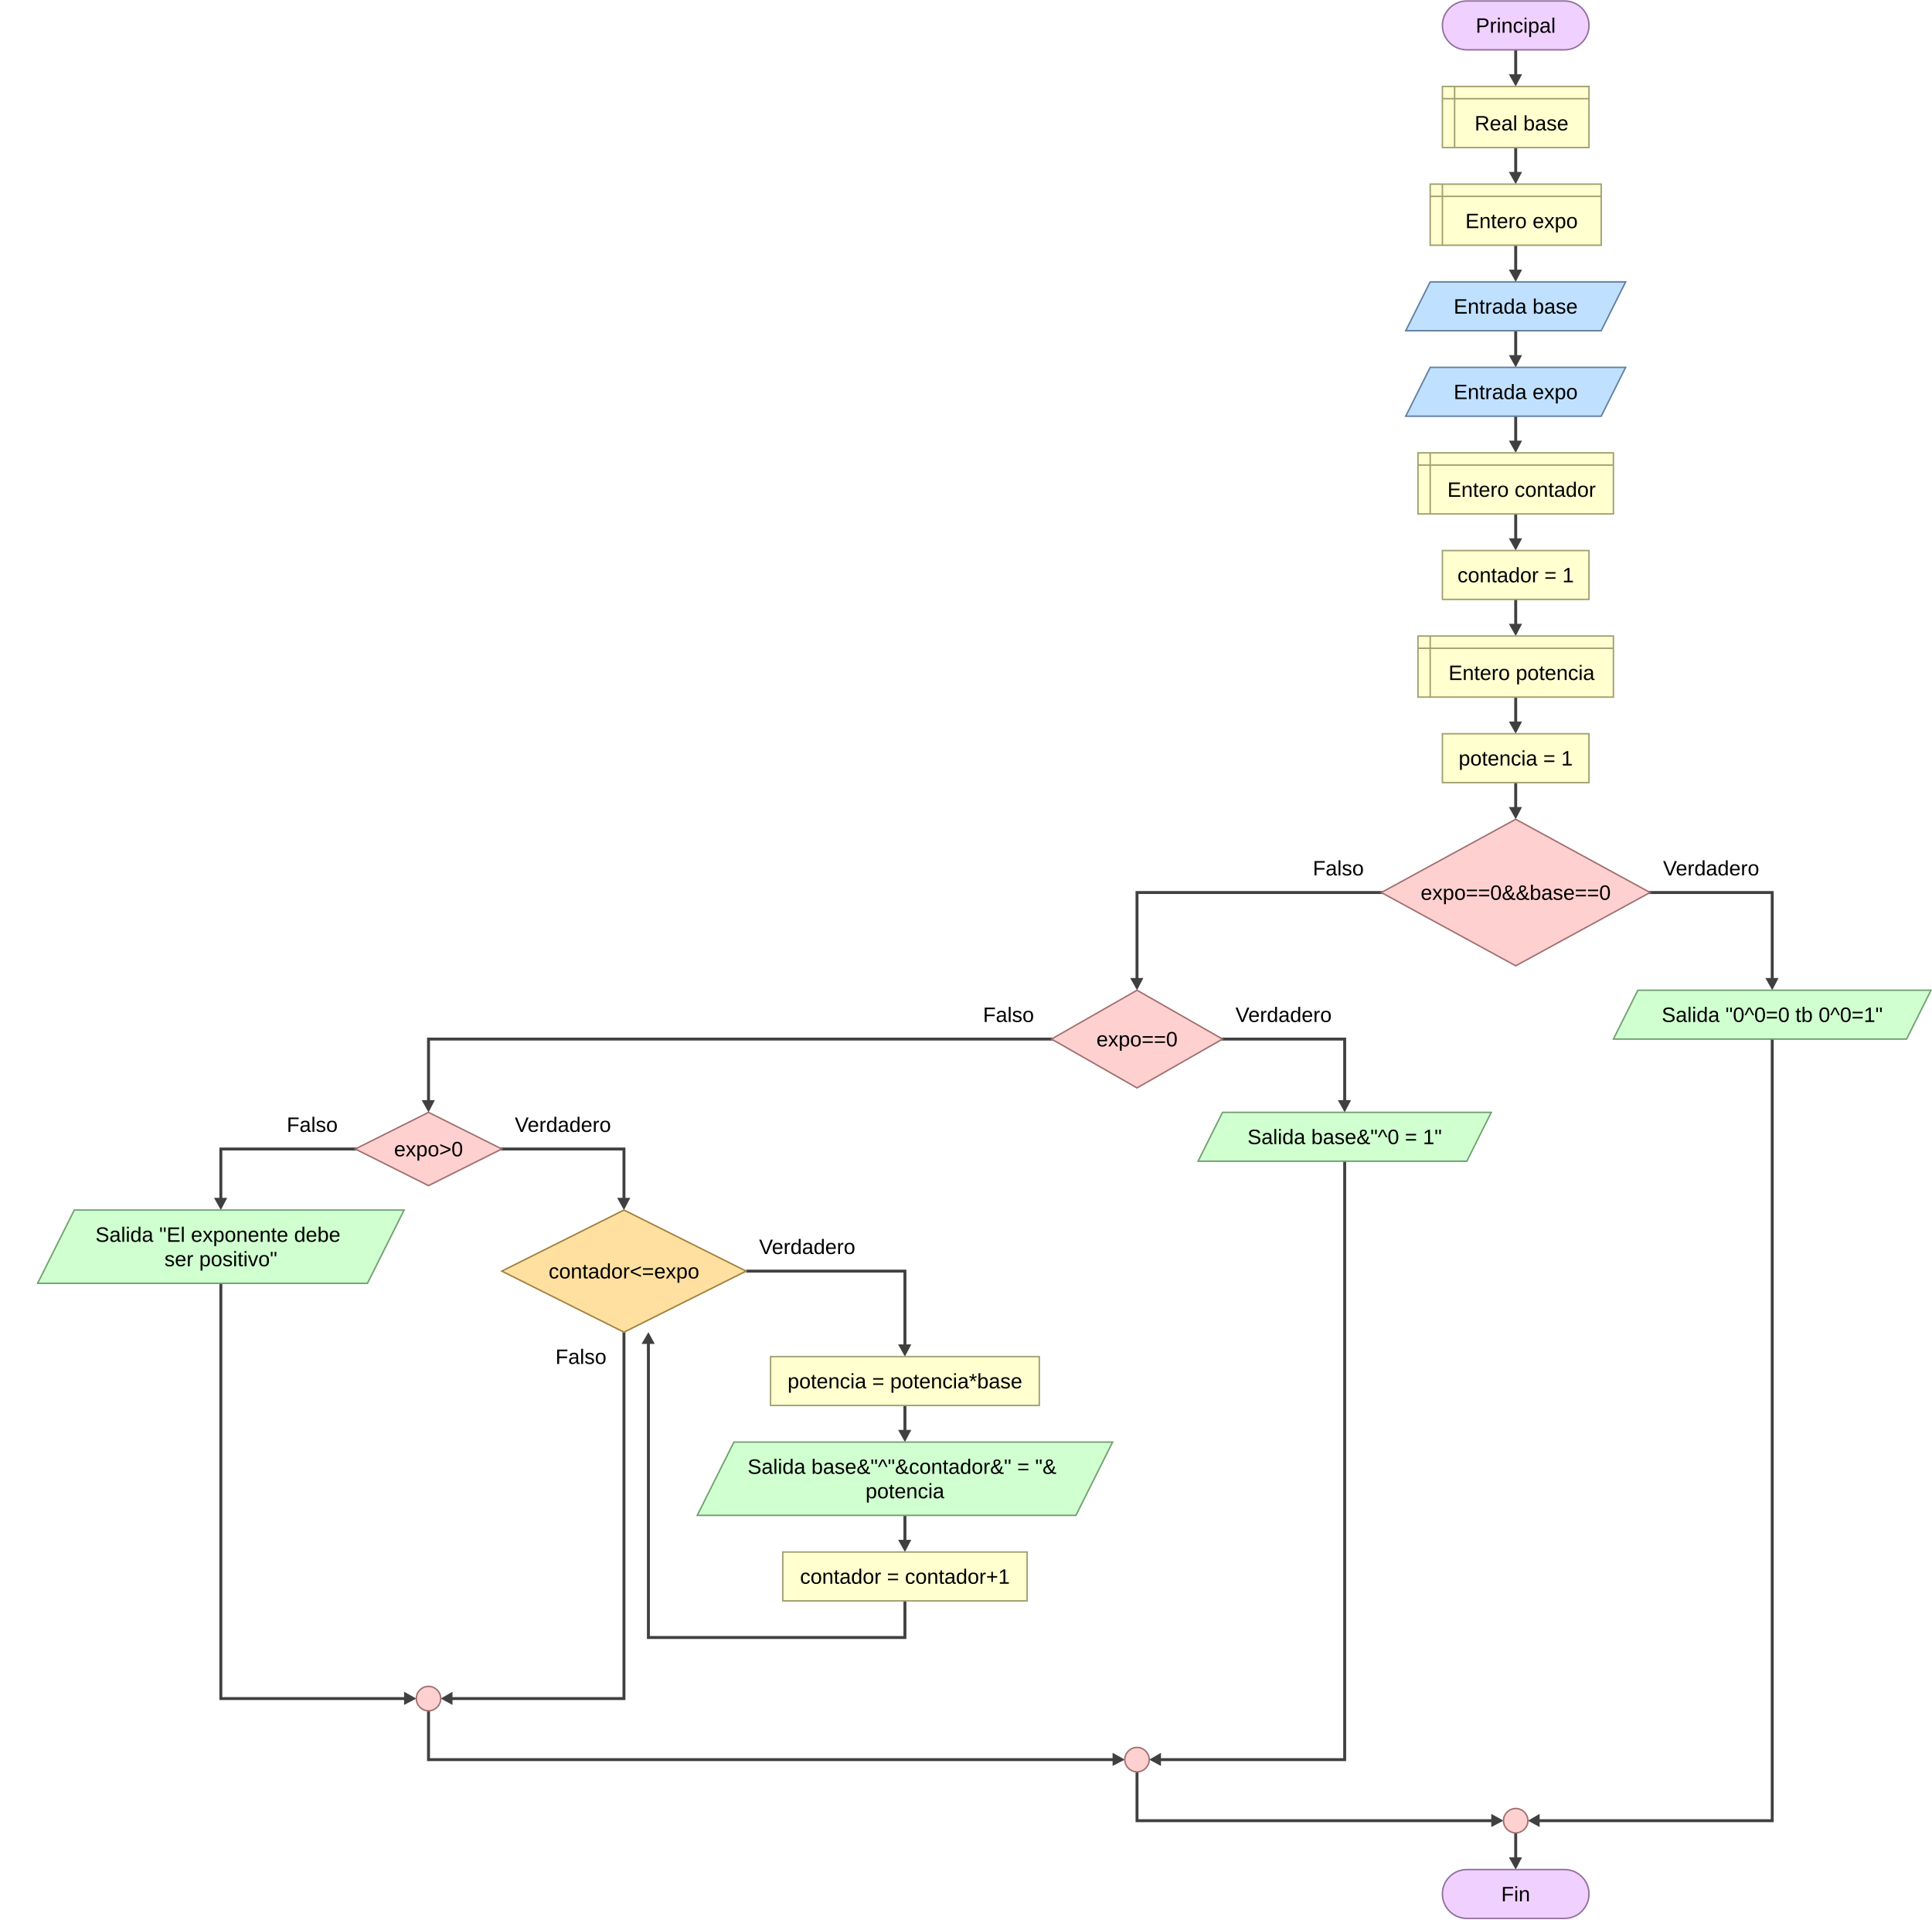
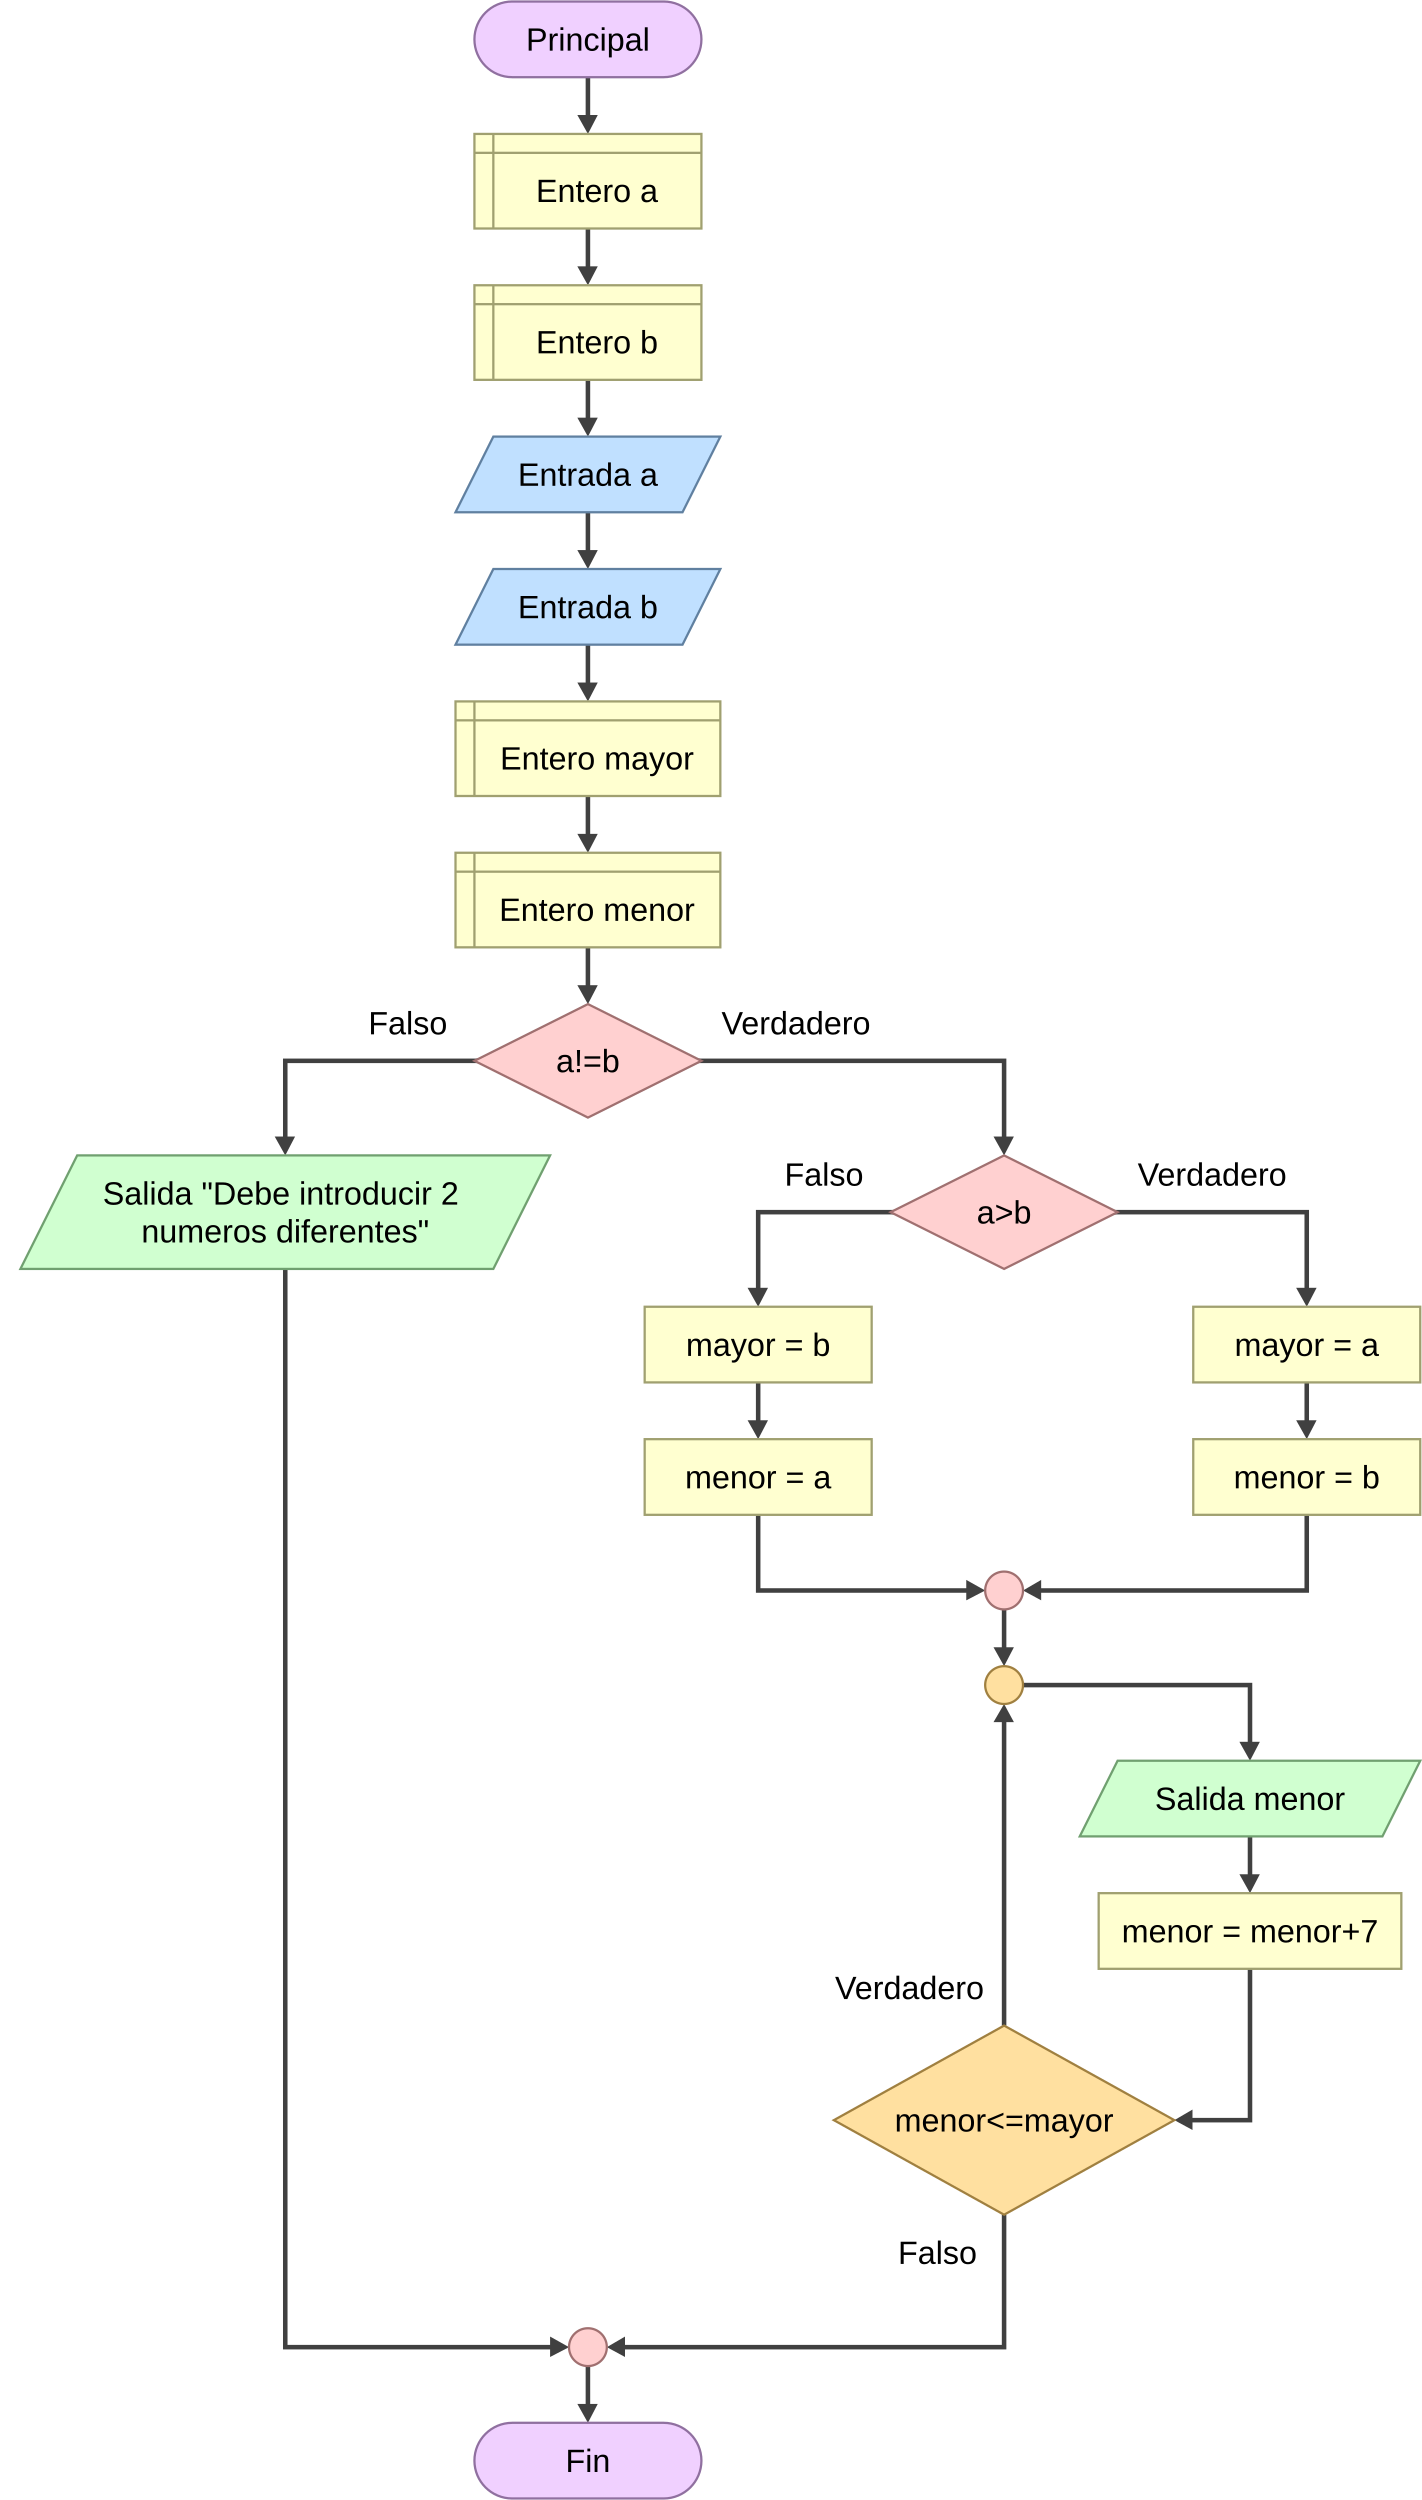
- <svg xmlns="http://www.w3.org/2000/svg" version="1.1" width="3954" height="3929">
+ <svg xmlns="http://www.w3.org/2000/svg" version="1.1" width="1879" height="3304">
  <g>
-     <polyline fill="none" stroke="#404040" stroke-width="6" stroke-dasharray="none" points="3102,102 3102,163" />
-     <polygon fill="#404040" stroke="none" points="3102,177 3115,152 3088,152" />
-     <polyline fill="none" stroke="#404040" stroke-width="6" stroke-dasharray="none" points="3102,3752 3102,3813" />
-     <polygon fill="#404040" stroke="none" points="3102,3827 3115,3802 3088,3802" />
+     <polyline fill="none" stroke="#404040" stroke-width="6" stroke-dasharray="none" points="777,102 777,163" />
+     <polygon fill="#404040" stroke="none" points="777,177 790,152 763,152" />
+     <polyline fill="none" stroke="#404040" stroke-width="6" stroke-dasharray="none" points="777,3127 777,3188" />
+     <polygon fill="#404040" stroke="none" points="777,3202 790,3177 763,3177" />
    <g>
-       <path fill="#F0D0FF" stroke="#9070A0" stroke-width="3" stroke-dasharray="none" d="M 3002,2 A 50 50, 0, 0 0, 3002 102 L 3202,102 A 50 50, 0, 0 0, 3202 2 Z" />
-       <text x="3102" y="17" fill="#000000" font-family="Arial" font-size="32pt" text-anchor="middle" direction="ltr">
-         <tspan x="3102" dy="50" unicode-bidi="embed">Principal</tspan>
+       <path fill="#F0D0FF" stroke="#9070A0" stroke-width="3" stroke-dasharray="none" d="M 677,2 A 50 50, 0, 0 0, 677 102 L 877,102 A 50 50, 0, 0 0, 877 2 Z" />
+       <text x="777" y="17" fill="#000000" font-family="Arial" font-size="32pt" text-anchor="middle" direction="ltr">
+         <tspan x="777" dy="50" unicode-bidi="embed">Principal</tspan>
      </text>
    </g>
    <g>
-       <path fill="#F0D0FF" stroke="#9070A0" stroke-width="3" stroke-dasharray="none" d="M 3002,3827 A 50 50, 0, 0 0, 3002 3927 L 3202,3927 A 50 50, 0, 0 0, 3202 3827 Z" />
-       <text x="3102" y="3842" fill="#000000" font-family="Arial" font-size="32pt" text-anchor="middle" direction="ltr">
-         <tspan x="3102" dy="50" unicode-bidi="embed">Fin</tspan>
+       <path fill="#F0D0FF" stroke="#9070A0" stroke-width="3" stroke-dasharray="none" d="M 677,3202 A 50 50, 0, 0 0, 677 3302 L 877,3302 A 50 50, 0, 0 0, 877 3202 Z" />
+       <text x="777" y="3217" fill="#000000" font-family="Arial" font-size="32pt" text-anchor="middle" direction="ltr">
+         <tspan x="777" dy="50" unicode-bidi="embed">Fin</tspan>
      </text>
    </g>
    <g>
-       <polyline fill="none" stroke="#404040" stroke-width="6" stroke-dasharray="none" points="3102,302 3102,363" />
-       <polygon fill="#404040" stroke="none" points="3102,377 3115,352 3088,352" />
-       <polyline fill="none" stroke="#404040" stroke-width="6" stroke-dasharray="none" points="3102,502 3102,563" />
-       <polygon fill="#404040" stroke="none" points="3102,577 3115,552 3088,552" />
-       <polyline fill="none" stroke="#404040" stroke-width="6" stroke-dasharray="none" points="3102,677 3102,738" />
-       <polygon fill="#404040" stroke="none" points="3102,752 3115,727 3088,727" />
-       <polyline fill="none" stroke="#404040" stroke-width="6" stroke-dasharray="none" points="3102,852 3102,913" />
-       <polygon fill="#404040" stroke="none" points="3102,927 3115,902 3088,902" />
-       <polyline fill="none" stroke="#404040" stroke-width="6" stroke-dasharray="none" points="3102,1052 3102,1113" />
-       <polygon fill="#404040" stroke="none" points="3102,1127 3115,1102 3088,1102" />
-       <polyline fill="none" stroke="#404040" stroke-width="6" stroke-dasharray="none" points="3102,1227 3102,1288" />
-       <polygon fill="#404040" stroke="none" points="3102,1302 3115,1277 3088,1277" />
-       <polyline fill="none" stroke="#404040" stroke-width="6" stroke-dasharray="none" points="3102,1427 3102,1488" />
-       <polygon fill="#404040" stroke="none" points="3102,1502 3115,1477 3088,1477" />
-       <polyline fill="none" stroke="#404040" stroke-width="6" stroke-dasharray="none" points="3102,1602 3102,1663" />
-       <polygon fill="#404040" stroke="none" points="3102,1677 3115,1652 3088,1652" />
-       <g>
-         <path fill="#FFFFD0" stroke="#A0A070" stroke-width="3" stroke-dasharray="none" d="M 2952,177 L 2952,302 L 3252,302 L 3252,177 Z" />
-         <polyline fill="none" stroke="#A0A070" stroke-width="3" stroke-dasharray="none" points="2952,202 3252,202" />
-         <polyline fill="none" stroke="#A0A070" stroke-width="3" stroke-dasharray="none" points="2977,177 2977,302" />
-         <text x="3114" y="217" fill="#000000" font-family="Arial" font-size="32pt" text-anchor="middle" direction="ltr">
-           <tspan x="3114" dy="50" unicode-bidi="embed">Real base</tspan>
-         </text>
-       </g>
-       <g>
-         <path fill="#FFFFD0" stroke="#A0A070" stroke-width="3" stroke-dasharray="none" d="M 2927,377 L 2927,502 L 3277,502 L 3277,377 Z" />
-         <polyline fill="none" stroke="#A0A070" stroke-width="3" stroke-dasharray="none" points="2927,402 3277,402" />
-         <polyline fill="none" stroke="#A0A070" stroke-width="3" stroke-dasharray="none" points="2952,377 2952,502" />
-         <text x="3114" y="417" fill="#000000" font-family="Arial" font-size="32pt" text-anchor="middle" direction="ltr">
-           <tspan x="3114" dy="50" unicode-bidi="embed">Entero expo</tspan>
-         </text>
-       </g>
-       <g>
-         <path fill="#C0E0FF" stroke="#6080A0" stroke-width="3" stroke-dasharray="none" d="M 2927,577 L 2877,677 L 3277,677 L 3327,577 Z" />
-         <text x="3102" y="592" fill="#000000" font-family="Arial" font-size="32pt" text-anchor="middle" direction="ltr">
-           <tspan x="3102" dy="50" unicode-bidi="embed">Entrada base</tspan>
-         </text>
-       </g>
-       <g>
-         <path fill="#C0E0FF" stroke="#6080A0" stroke-width="3" stroke-dasharray="none" d="M 2927,752 L 2877,852 L 3277,852 L 3327,752 Z" />
-         <text x="3102" y="767" fill="#000000" font-family="Arial" font-size="32pt" text-anchor="middle" direction="ltr">
-           <tspan x="3102" dy="50" unicode-bidi="embed">Entrada expo</tspan>
-         </text>
-       </g>
-       <g>
-         <path fill="#FFFFD0" stroke="#A0A070" stroke-width="3" stroke-dasharray="none" d="M 2902,927 L 2902,1052 L 3302,1052 L 3302,927 Z" />
-         <polyline fill="none" stroke="#A0A070" stroke-width="3" stroke-dasharray="none" points="2902,952 3302,952" />
-         <polyline fill="none" stroke="#A0A070" stroke-width="3" stroke-dasharray="none" points="2927,927 2927,1052" />
-         <text x="3114" y="967" fill="#000000" font-family="Arial" font-size="32pt" text-anchor="middle" direction="ltr">
-           <tspan x="3114" dy="50" unicode-bidi="embed">Entero contador</tspan>
-         </text>
-       </g>
-       <g>
-         <path fill="#FFFFD0" stroke="#A0A070" stroke-width="3" stroke-dasharray="none" d="M 2952,1127 L 2952,1227 L 3252,1227 L 3252,1127 Z" />
-         <text x="3102" y="1142" fill="#000000" font-family="Arial" font-size="32pt" text-anchor="middle" direction="ltr">
-           <tspan x="3102" dy="50" unicode-bidi="embed">contador = 1</tspan>
-         </text>
-       </g>
-       <g>
-         <path fill="#FFFFD0" stroke="#A0A070" stroke-width="3" stroke-dasharray="none" d="M 2902,1302 L 2902,1427 L 3302,1427 L 3302,1302 Z" />
-         <polyline fill="none" stroke="#A0A070" stroke-width="3" stroke-dasharray="none" points="2902,1327 3302,1327" />
-         <polyline fill="none" stroke="#A0A070" stroke-width="3" stroke-dasharray="none" points="2927,1302 2927,1427" />
-         <text x="3114" y="1342" fill="#000000" font-family="Arial" font-size="32pt" text-anchor="middle" direction="ltr">
-           <tspan x="3114" dy="50" unicode-bidi="embed">Entero potencia</tspan>
-         </text>
-       </g>
-       <g>
-         <path fill="#FFFFD0" stroke="#A0A070" stroke-width="3" stroke-dasharray="none" d="M 2952,1502 L 2952,1602 L 3252,1602 L 3252,1502 Z" />
-         <text x="3102" y="1517" fill="#000000" font-family="Arial" font-size="32pt" text-anchor="middle" direction="ltr">
-           <tspan x="3102" dy="50" unicode-bidi="embed">potencia = 1</tspan>
-         </text>
-       </g>
-       <g>
-         <polyline fill="none" stroke="#404040" stroke-width="6" stroke-dasharray="none" points="3352,1827 3627,1827 3627,2013" />
-         <polygon fill="#404040" stroke="none" points="3627,2027 3640,2002 3613,2002" />
-         <polyline fill="none" stroke="#404040" stroke-width="6" stroke-dasharray="none" points="3627,2127 3627,3727 3140,3727" />
-         <polygon fill="#404040" stroke="none" points="3127,3727 3151,3740 3151,3713" />
-         <polyline fill="none" stroke="#404040" stroke-width="6" stroke-dasharray="none" points="2852,1827 2327,1827 2327,2013" />
-         <polygon fill="#404040" stroke="none" points="2327,2027 2340,2002 2313,2002" />
-         <polyline fill="none" stroke="#404040" stroke-width="6" stroke-dasharray="none" points="2327,3627 2327,3727 3063,3727" />
-         <polygon fill="#404040" stroke="none" points="3077,3727 3052,3713 3052,3740" />
+       <polyline fill="none" stroke="#404040" stroke-width="6" stroke-dasharray="none" points="777,302 777,363" />
+       <polygon fill="#404040" stroke="none" points="777,377 790,352 763,352" />
+       <polyline fill="none" stroke="#404040" stroke-width="6" stroke-dasharray="none" points="777,502 777,563" />
+       <polygon fill="#404040" stroke="none" points="777,577 790,552 763,552" />
+       <polyline fill="none" stroke="#404040" stroke-width="6" stroke-dasharray="none" points="777,677 777,738" />
+       <polygon fill="#404040" stroke="none" points="777,752 790,727 763,727" />
+       <polyline fill="none" stroke="#404040" stroke-width="6" stroke-dasharray="none" points="777,852 777,913" />
+       <polygon fill="#404040" stroke="none" points="777,927 790,902 763,902" />
+       <polyline fill="none" stroke="#404040" stroke-width="6" stroke-dasharray="none" points="777,1052 777,1113" />
+       <polygon fill="#404040" stroke="none" points="777,1127 790,1102 763,1102" />
+       <polyline fill="none" stroke="#404040" stroke-width="6" stroke-dasharray="none" points="777,1252 777,1313" />
+       <polygon fill="#404040" stroke="none" points="777,1327 790,1302 763,1302" />
+       <g>
+         <path fill="#FFFFD0" stroke="#A0A070" stroke-width="3" stroke-dasharray="none" d="M 627,177 L 627,302 L 927,302 L 927,177 Z" />
+         <polyline fill="none" stroke="#A0A070" stroke-width="3" stroke-dasharray="none" points="627,202 927,202" />
+         <polyline fill="none" stroke="#A0A070" stroke-width="3" stroke-dasharray="none" points="652,177 652,302" />
+         <text x="789" y="217" fill="#000000" font-family="Arial" font-size="32pt" text-anchor="middle" direction="ltr">
+           <tspan x="789" dy="50" unicode-bidi="embed">Entero a</tspan>
+         </text>
+       </g>
+       <g>
+         <path fill="#FFFFD0" stroke="#A0A070" stroke-width="3" stroke-dasharray="none" d="M 627,377 L 627,502 L 927,502 L 927,377 Z" />
+         <polyline fill="none" stroke="#A0A070" stroke-width="3" stroke-dasharray="none" points="627,402 927,402" />
+         <polyline fill="none" stroke="#A0A070" stroke-width="3" stroke-dasharray="none" points="652,377 652,502" />
+         <text x="789" y="417" fill="#000000" font-family="Arial" font-size="32pt" text-anchor="middle" direction="ltr">
+           <tspan x="789" dy="50" unicode-bidi="embed">Entero b</tspan>
+         </text>
+       </g>
+       <g>
+         <path fill="#C0E0FF" stroke="#6080A0" stroke-width="3" stroke-dasharray="none" d="M 652,577 L 602,677 L 902,677 L 952,577 Z" />
+         <text x="777" y="592" fill="#000000" font-family="Arial" font-size="32pt" text-anchor="middle" direction="ltr">
+           <tspan x="777" dy="50" unicode-bidi="embed">Entrada a</tspan>
+         </text>
+       </g>
+       <g>
+         <path fill="#C0E0FF" stroke="#6080A0" stroke-width="3" stroke-dasharray="none" d="M 652,752 L 602,852 L 902,852 L 952,752 Z" />
+         <text x="777" y="767" fill="#000000" font-family="Arial" font-size="32pt" text-anchor="middle" direction="ltr">
+           <tspan x="777" dy="50" unicode-bidi="embed">Entrada b</tspan>
+         </text>
+       </g>
+       <g>
+         <path fill="#FFFFD0" stroke="#A0A070" stroke-width="3" stroke-dasharray="none" d="M 602,927 L 602,1052 L 952,1052 L 952,927 Z" />
+         <polyline fill="none" stroke="#A0A070" stroke-width="3" stroke-dasharray="none" points="602,952 952,952" />
+         <polyline fill="none" stroke="#A0A070" stroke-width="3" stroke-dasharray="none" points="627,927 627,1052" />
+         <text x="789" y="967" fill="#000000" font-family="Arial" font-size="32pt" text-anchor="middle" direction="ltr">
+           <tspan x="789" dy="50" unicode-bidi="embed">Entero mayor</tspan>
+         </text>
+       </g>
+       <g>
+         <path fill="#FFFFD0" stroke="#A0A070" stroke-width="3" stroke-dasharray="none" d="M 602,1127 L 602,1252 L 952,1252 L 952,1127 Z" />
+         <polyline fill="none" stroke="#A0A070" stroke-width="3" stroke-dasharray="none" points="602,1152 952,1152" />
+         <polyline fill="none" stroke="#A0A070" stroke-width="3" stroke-dasharray="none" points="627,1127 627,1252" />
+         <text x="789" y="1167" fill="#000000" font-family="Arial" font-size="32pt" text-anchor="middle" direction="ltr">
+           <tspan x="789" dy="50" unicode-bidi="embed">Entero menor</tspan>
+         </text>
+       </g>
+       <g>
+         <polyline fill="none" stroke="#404040" stroke-width="6" stroke-dasharray="none" points="902,1402 1327,1402 1327,1513" />
+         <polygon fill="#404040" stroke="none" points="1327,1527 1340,1502 1313,1502" />
+         <polyline fill="none" stroke="#404040" stroke-width="6" stroke-dasharray="none" points="1327,2927 1327,3102 815,3102" />
+         <polygon fill="#404040" stroke="none" points="802,3102 826,3115 826,3088" />
+         <polyline fill="none" stroke="#404040" stroke-width="6" stroke-dasharray="none" points="652,1402 377,1402 377,1513" />
+         <polygon fill="#404040" stroke="none" points="377,1527 390,1502 363,1502" />
+         <polyline fill="none" stroke="#404040" stroke-width="6" stroke-dasharray="none" points="377,1677 377,3102 738,3102" />
+         <polygon fill="#404040" stroke="none" points="752,3102 727,3088 727,3115" />
        <g>
-           <path fill="#FFD0D0" stroke="#A07070" stroke-width="3" stroke-dasharray="none" d="M 3102,1677 L 2827,1827 L 3102,1977 L 3377,1827 Z" />
-           <text x="3102" y="1792" fill="#000000" font-family="Arial" font-size="32pt" text-anchor="middle" direction="ltr">
-             <tspan x="3102" dy="50" unicode-bidi="embed">expo==0&amp;&amp;base==0</tspan>
+           <path fill="#FFD0D0" stroke="#A07070" stroke-width="3" stroke-dasharray="none" d="M 777,1327 L 627,1402 L 777,1477 L 927,1402 Z" />
+           <text x="777" y="1367" fill="#000000" font-family="Arial" font-size="32pt" text-anchor="middle" direction="ltr">
+             <tspan x="777" dy="50" unicode-bidi="embed">a!=b</tspan>
          </text>
        </g>
        <g>
-           <path fill="#D0FFD0" stroke="#70A070" stroke-width="3" stroke-dasharray="none" d="M 3352,2027 L 3302,2127 L 3902,2127 L 3952,2027 Z" />
-           <text x="3627" y="2042" fill="#000000" font-family="Arial" font-size="32pt" text-anchor="middle" direction="ltr">
-             <tspan x="3627" dy="50" unicode-bidi="embed">Salida "0^0=0  tb 0^0=1"</tspan>
+           <polyline fill="none" stroke="#404040" stroke-width="6" stroke-dasharray="none" points="1327,2127 1327,2188" />
+           <polygon fill="#404040" stroke="none" points="1327,2202 1340,2177 1313,2177" />
+           <g>
+             <polyline fill="none" stroke="#404040" stroke-width="6" stroke-dasharray="none" points="1452,1602 1727,1602 1727,1713" />
+             <polygon fill="#404040" stroke="none" points="1727,1727 1740,1702 1713,1702" />
+             <polyline fill="none" stroke="#404040" stroke-width="6" stroke-dasharray="none" points="1727,2002 1727,2102 1365,2102" />
+             <polygon fill="#404040" stroke="none" points="1352,2102 1376,2115 1376,2088" />
+             <polyline fill="none" stroke="#404040" stroke-width="6" stroke-dasharray="none" points="1202,1602 1002,1602 1002,1713" />
+             <polygon fill="#404040" stroke="none" points="1002,1727 1015,1702 988,1702" />
+             <polyline fill="none" stroke="#404040" stroke-width="6" stroke-dasharray="none" points="1002,2002 1002,2102 1288,2102" />
+             <polygon fill="#404040" stroke="none" points="1302,2102 1277,2088 1277,2115" />
+             <g>
+               <path fill="#FFD0D0" stroke="#A07070" stroke-width="3" stroke-dasharray="none" d="M 1327,1527 L 1177,1602 L 1327,1677 L 1477,1602 Z" />
+               <text x="1327" y="1567" fill="#000000" font-family="Arial" font-size="32pt" text-anchor="middle" direction="ltr">
+                 <tspan x="1327" dy="50" unicode-bidi="embed">a&gt;b</tspan>
+               </text>
+             </g>
+             <g>
+               <polyline fill="none" stroke="#404040" stroke-width="6" stroke-dasharray="none" points="1727,1827 1727,1888" />
+               <polygon fill="#404040" stroke="none" points="1727,1902 1740,1877 1713,1877" />
+               <g>
+                 <path fill="#FFFFD0" stroke="#A0A070" stroke-width="3" stroke-dasharray="none" d="M 1577,1727 L 1577,1827 L 1877,1827 L 1877,1727 Z" />
+                 <text x="1727" y="1742" fill="#000000" font-family="Arial" font-size="32pt" text-anchor="middle" direction="ltr">
+                   <tspan x="1727" dy="50" unicode-bidi="embed">mayor = a</tspan>
+                 </text>
+               </g>
+               <g>
+                 <path fill="#FFFFD0" stroke="#A0A070" stroke-width="3" stroke-dasharray="none" d="M 1577,1902 L 1577,2002 L 1877,2002 L 1877,1902 Z" />
+                 <text x="1727" y="1917" fill="#000000" font-family="Arial" font-size="32pt" text-anchor="middle" direction="ltr">
+                   <tspan x="1727" dy="50" unicode-bidi="embed">menor = b</tspan>
+                 </text>
+               </g>
+             </g>
+             <g>
+               <polyline fill="none" stroke="#404040" stroke-width="6" stroke-dasharray="none" points="1002,1827 1002,1888" />
+               <polygon fill="#404040" stroke="none" points="1002,1902 1015,1877 988,1877" />
+               <g>
+                 <path fill="#FFFFD0" stroke="#A0A070" stroke-width="3" stroke-dasharray="none" d="M 852,1727 L 852,1827 L 1152,1827 L 1152,1727 Z" />
+                 <text x="1002" y="1742" fill="#000000" font-family="Arial" font-size="32pt" text-anchor="middle" direction="ltr">
+                   <tspan x="1002" dy="50" unicode-bidi="embed">mayor = b</tspan>
+                 </text>
+               </g>
+               <g>
+                 <path fill="#FFFFD0" stroke="#A0A070" stroke-width="3" stroke-dasharray="none" d="M 852,1902 L 852,2002 L 1152,2002 L 1152,1902 Z" />
+                 <text x="1002" y="1917" fill="#000000" font-family="Arial" font-size="32pt" text-anchor="middle" direction="ltr">
+                   <tspan x="1002" dy="50" unicode-bidi="embed">menor = a</tspan>
+                 </text>
+               </g>
+             </g>
+             <ellipse cx="1327" cy="2102" rx="25" ry="25" fill="#FFD0D0" stroke="#A07070" stroke-width="3" />
+             <text x="1602" y="1517" fill="#000000" font-family="Arial" font-size="32pt" text-anchor="middle" direction="ltr">
+               <tspan x="1602" dy="50" unicode-bidi="embed">Verdadero</tspan>
+             </text>
+             <text x="1089" y="1517" fill="#000000" font-family="Arial" font-size="32pt" text-anchor="middle" direction="ltr">
+               <tspan x="1089" dy="50" unicode-bidi="embed">Falso</tspan>
+             </text>
+           </g>
+           <g>
+             <polyline fill="none" stroke="#404040" stroke-width="6" stroke-dasharray="none" points="1352,2227 1652,2227 1652,2313" />
+             <polygon fill="#404040" stroke="none" points="1652,2327 1665,2302 1638,2302" />
+             <polyline fill="none" stroke="#404040" stroke-width="6" stroke-dasharray="none" points="1652,2602 1652,2802 1565,2802" />
+             <polygon fill="#404040" stroke="none" points="1552,2802 1576,2815 1576,2788" />
+             <polyline fill="none" stroke="#404040" stroke-width="6" stroke-dasharray="none" points="1327,2677 1327,2265" />
+             <polygon fill="#404040" stroke="none" points="1327,2252 1313,2276 1340,2276" />
+             <text x="1202" y="2592" fill="#000000" font-family="Arial" font-size="32pt" text-anchor="middle" direction="ltr">
+               <tspan x="1202" dy="50" unicode-bidi="embed">Verdadero</tspan>
+             </text>
+             <text x="1239" y="2942" fill="#000000" font-family="Arial" font-size="32pt" text-anchor="middle" direction="ltr">
+               <tspan x="1239" dy="50" unicode-bidi="embed">Falso</tspan>
+             </text>
+             <g>
+               <polyline fill="none" stroke="#404040" stroke-width="6" stroke-dasharray="none" points="1652,2427 1652,2488" />
+               <polygon fill="#404040" stroke="none" points="1652,2502 1665,2477 1638,2477" />
+               <g>
+                 <path fill="#D0FFD0" stroke="#70A070" stroke-width="3" stroke-dasharray="none" d="M 1477,2327 L 1427,2427 L 1827,2427 L 1877,2327 Z" />
+                 <text x="1652" y="2342" fill="#000000" font-family="Arial" font-size="32pt" text-anchor="middle" direction="ltr">
+                   <tspan x="1652" dy="50" unicode-bidi="embed">Salida menor</tspan>
+                 </text>
+               </g>
+               <g>
+                 <path fill="#FFFFD0" stroke="#A0A070" stroke-width="3" stroke-dasharray="none" d="M 1452,2502 L 1452,2602 L 1852,2602 L 1852,2502 Z" />
+                 <text x="1652" y="2517" fill="#000000" font-family="Arial" font-size="32pt" text-anchor="middle" direction="ltr">
+                   <tspan x="1652" dy="50" unicode-bidi="embed">menor = menor+7</tspan>
+                 </text>
+               </g>
+             </g>
+             <g>
+               <path fill="#FFE0A0" stroke="#A08040" stroke-width="3" stroke-dasharray="none" d="M 1327,2677 L 1102,2802 L 1327,2927 L 1552,2802 Z" />
+               <text x="1327" y="2767" fill="#000000" font-family="Arial" font-size="32pt" text-anchor="middle" direction="ltr">
+                 <tspan x="1327" dy="50" unicode-bidi="embed">menor&lt;=mayor</tspan>
+               </text>
+             </g>
+             <ellipse cx="1327" cy="2227" rx="25" ry="25" fill="#FFE0A0" stroke="#A08040" stroke-width="3" />
+           </g>
+         </g>
+         <g>
+           <path fill="#D0FFD0" stroke="#70A070" stroke-width="3" stroke-dasharray="none" d="M 102,1527 L 27,1677 L 652,1677 L 727,1527 Z" />
+           <text x="377" y="1542" fill="#000000" font-family="Arial" font-size="32pt" text-anchor="middle" direction="ltr">
+             <tspan x="377" dy="50" unicode-bidi="embed">Salida "Debe introducir 2</tspan>
+             <tspan x="377" dy="50" unicode-bidi="embed"> numeros diferentes"</tspan>
          </text>
        </g>
-         <g>
-           <polyline fill="none" stroke="#404040" stroke-width="6" stroke-dasharray="none" points="2477,2127 2752,2127 2752,2263" />
-           <polygon fill="#404040" stroke="none" points="2752,2277 2765,2252 2738,2252" />
-           <polyline fill="none" stroke="#404040" stroke-width="6" stroke-dasharray="none" points="2752,2377 2752,3602 2365,3602" />
-           <polygon fill="#404040" stroke="none" points="2352,3602 2376,3615 2376,3588" />
-           <polyline fill="none" stroke="#404040" stroke-width="6" stroke-dasharray="none" points="2177,2127 877,2127 877,2263" />
-           <polygon fill="#404040" stroke="none" points="877,2277 890,2252 863,2252" />
-           <polyline fill="none" stroke="#404040" stroke-width="6" stroke-dasharray="none" points="877,3502 877,3602 2288,3602" />
-           <polygon fill="#404040" stroke="none" points="2302,3602 2277,3588 2277,3615" />
-           <g>
-             <path fill="#FFD0D0" stroke="#A07070" stroke-width="3" stroke-dasharray="none" d="M 2327,2027 L 2152,2127 L 2327,2227 L 2502,2127 Z" />
-             <text x="2327" y="2092" fill="#000000" font-family="Arial" font-size="32pt" text-anchor="middle" direction="ltr">
-               <tspan x="2327" dy="50" unicode-bidi="embed">expo==0</tspan>
-             </text>
-           </g>
-           <g>
-             <path fill="#D0FFD0" stroke="#70A070" stroke-width="3" stroke-dasharray="none" d="M 2502,2277 L 2452,2377 L 3002,2377 L 3052,2277 Z" />
-             <text x="2752" y="2292" fill="#000000" font-family="Arial" font-size="32pt" text-anchor="middle" direction="ltr">
-               <tspan x="2752" dy="50" unicode-bidi="embed">Salida base&amp;"^0 = 1"</tspan>
-             </text>
-           </g>
-           <g>
-             <polyline fill="none" stroke="#404040" stroke-width="6" stroke-dasharray="none" points="1002,2352 1277,2352 1277,2463" />
-             <polygon fill="#404040" stroke="none" points="1277,2477 1290,2452 1263,2452" />
-             <polyline fill="none" stroke="#404040" stroke-width="6" stroke-dasharray="none" points="1277,2727 1277,3477 915,3477" />
-             <polygon fill="#404040" stroke="none" points="902,3477 926,3490 926,3463" />
-             <polyline fill="none" stroke="#404040" stroke-width="6" stroke-dasharray="none" points="752,2352 452,2352 452,2463" />
-             <polygon fill="#404040" stroke="none" points="452,2477 465,2452 438,2452" />
-             <polyline fill="none" stroke="#404040" stroke-width="6" stroke-dasharray="none" points="452,2627 452,3477 838,3477" />
-             <polygon fill="#404040" stroke="none" points="852,3477 827,3463 827,3490" />
-             <g>
-               <path fill="#FFD0D0" stroke="#A07070" stroke-width="3" stroke-dasharray="none" d="M 877,2277 L 727,2352 L 877,2427 L 1027,2352 Z" />
-               <text x="877" y="2317" fill="#000000" font-family="Arial" font-size="32pt" text-anchor="middle" direction="ltr">
-                 <tspan x="877" dy="50" unicode-bidi="embed">expo&gt;0</tspan>
-               </text>
-             </g>
-             <g>
-               <polyline fill="none" stroke="#404040" stroke-width="6" stroke-dasharray="none" points="1527,2602 1852,2602 1852,2763" />
-               <polygon fill="#404040" stroke="none" points="1852,2777 1865,2752 1838,2752" />
-               <polyline fill="none" stroke="#404040" stroke-width="6" stroke-dasharray="none" points="1852,3277 1852,3352 1327,3352 1327,2740" />
-               <polygon fill="#404040" stroke="none" points="1327,2727 1313,2751 1340,2751" />
-               <g>
-                 <polyline fill="none" stroke="#404040" stroke-width="6" stroke-dasharray="none" points="1852,2877 1852,2938" />
-                 <polygon fill="#404040" stroke="none" points="1852,2952 1865,2927 1838,2927" />
-                 <polyline fill="none" stroke="#404040" stroke-width="6" stroke-dasharray="none" points="1852,3102 1852,3163" />
-                 <polygon fill="#404040" stroke="none" points="1852,3177 1865,3152 1838,3152" />
-                 <g>
-                   <path fill="#FFFFD0" stroke="#A0A070" stroke-width="3" stroke-dasharray="none" d="M 1577,2777 L 1577,2877 L 2127,2877 L 2127,2777 Z" />
-                   <text x="1852" y="2792" fill="#000000" font-family="Arial" font-size="32pt" text-anchor="middle" direction="ltr">
-                     <tspan x="1852" dy="50" unicode-bidi="embed">potencia = potencia*base</tspan>
-                   </text>
-                 </g>
-                 <g>
-                   <path fill="#D0FFD0" stroke="#70A070" stroke-width="3" stroke-dasharray="none" d="M 1502,2952 L 1427,3102 L 2202,3102 L 2277,2952 Z" />
-                   <text x="1852" y="2967" fill="#000000" font-family="Arial" font-size="32pt" text-anchor="middle" direction="ltr">
-                     <tspan x="1852" dy="50" unicode-bidi="embed">Salida base&amp;"^"&amp;contador&amp;" = "&amp;</tspan>
-                     <tspan x="1852" dy="50" unicode-bidi="embed">potencia</tspan>
-                   </text>
-                 </g>
-                 <g>
-                   <path fill="#FFFFD0" stroke="#A0A070" stroke-width="3" stroke-dasharray="none" d="M 1602,3177 L 1602,3277 L 2102,3277 L 2102,3177 Z" />
-                   <text x="1852" y="3192" fill="#000000" font-family="Arial" font-size="32pt" text-anchor="middle" direction="ltr">
-                     <tspan x="1852" dy="50" unicode-bidi="embed">contador = contador+1</tspan>
-                   </text>
-                 </g>
-               </g>
-               <g>
-                 <path fill="#FFE0A0" stroke="#A08040" stroke-width="3" stroke-dasharray="none" d="M 1277,2477 L 1027,2602 L 1277,2727 L 1527,2602 Z" />
-                 <text x="1277" y="2567" fill="#000000" font-family="Arial" font-size="32pt" text-anchor="middle" direction="ltr">
-                   <tspan x="1277" dy="50" unicode-bidi="embed">contador&lt;=expo</tspan>
-                 </text>
-               </g>
-               <text x="1652" y="2517" fill="#000000" font-family="Arial" font-size="32pt" text-anchor="middle" direction="ltr">
-                 <tspan x="1652" dy="50" unicode-bidi="embed">Verdadero</tspan>
-               </text>
-               <text x="1189" y="2742" fill="#000000" font-family="Arial" font-size="32pt" text-anchor="middle" direction="ltr">
-                 <tspan x="1189" dy="50" unicode-bidi="embed">Falso</tspan>
-               </text>
-             </g>
-             <g>
-               <path fill="#D0FFD0" stroke="#70A070" stroke-width="3" stroke-dasharray="none" d="M 152,2477 L 77,2627 L 752,2627 L 827,2477 Z" />
-               <text x="452" y="2492" fill="#000000" font-family="Arial" font-size="32pt" text-anchor="middle" direction="ltr">
-                 <tspan x="452" dy="50" unicode-bidi="embed">Salida "El exponente debe</tspan>
-                 <tspan x="452" dy="50" unicode-bidi="embed"> ser positivo"</tspan>
-               </text>
-             </g>
-             <ellipse cx="877" cy="3477" rx="25" ry="25" fill="#FFD0D0" stroke="#A07070" stroke-width="3" />
-             <text x="1152" y="2267" fill="#000000" font-family="Arial" font-size="32pt" text-anchor="middle" direction="ltr">
-               <tspan x="1152" dy="50" unicode-bidi="embed">Verdadero</tspan>
-             </text>
-             <text x="639" y="2267" fill="#000000" font-family="Arial" font-size="32pt" text-anchor="middle" direction="ltr">
-               <tspan x="639" dy="50" unicode-bidi="embed">Falso</tspan>
-             </text>
-           </g>
-           <ellipse cx="2327" cy="3602" rx="25" ry="25" fill="#FFD0D0" stroke="#A07070" stroke-width="3" />
-           <text x="2627" y="2042" fill="#000000" font-family="Arial" font-size="32pt" text-anchor="middle" direction="ltr">
-             <tspan x="2627" dy="50" unicode-bidi="embed">Verdadero</tspan>
-           </text>
-           <text x="2064" y="2042" fill="#000000" font-family="Arial" font-size="32pt" text-anchor="middle" direction="ltr">
-             <tspan x="2064" dy="50" unicode-bidi="embed">Falso</tspan>
-           </text>
-         </g>
-         <ellipse cx="3102" cy="3727" rx="25" ry="25" fill="#FFD0D0" stroke="#A07070" stroke-width="3" />
-         <text x="3502" y="1742" fill="#000000" font-family="Arial" font-size="32pt" text-anchor="middle" direction="ltr">
-           <tspan x="3502" dy="50" unicode-bidi="embed">Verdadero</tspan>
-         </text>
-         <text x="2739" y="1742" fill="#000000" font-family="Arial" font-size="32pt" text-anchor="middle" direction="ltr">
-           <tspan x="2739" dy="50" unicode-bidi="embed">Falso</tspan>
+         <ellipse cx="777" cy="3102" rx="25" ry="25" fill="#FFD0D0" stroke="#A07070" stroke-width="3" />
+         <text x="1052" y="1317" fill="#000000" font-family="Arial" font-size="32pt" text-anchor="middle" direction="ltr">
+           <tspan x="1052" dy="50" unicode-bidi="embed">Verdadero</tspan>
+         </text>
+         <text x="539" y="1317" fill="#000000" font-family="Arial" font-size="32pt" text-anchor="middle" direction="ltr">
+           <tspan x="539" dy="50" unicode-bidi="embed">Falso</tspan>
        </text>
      </g>
    </g>
  </g>
</svg>
